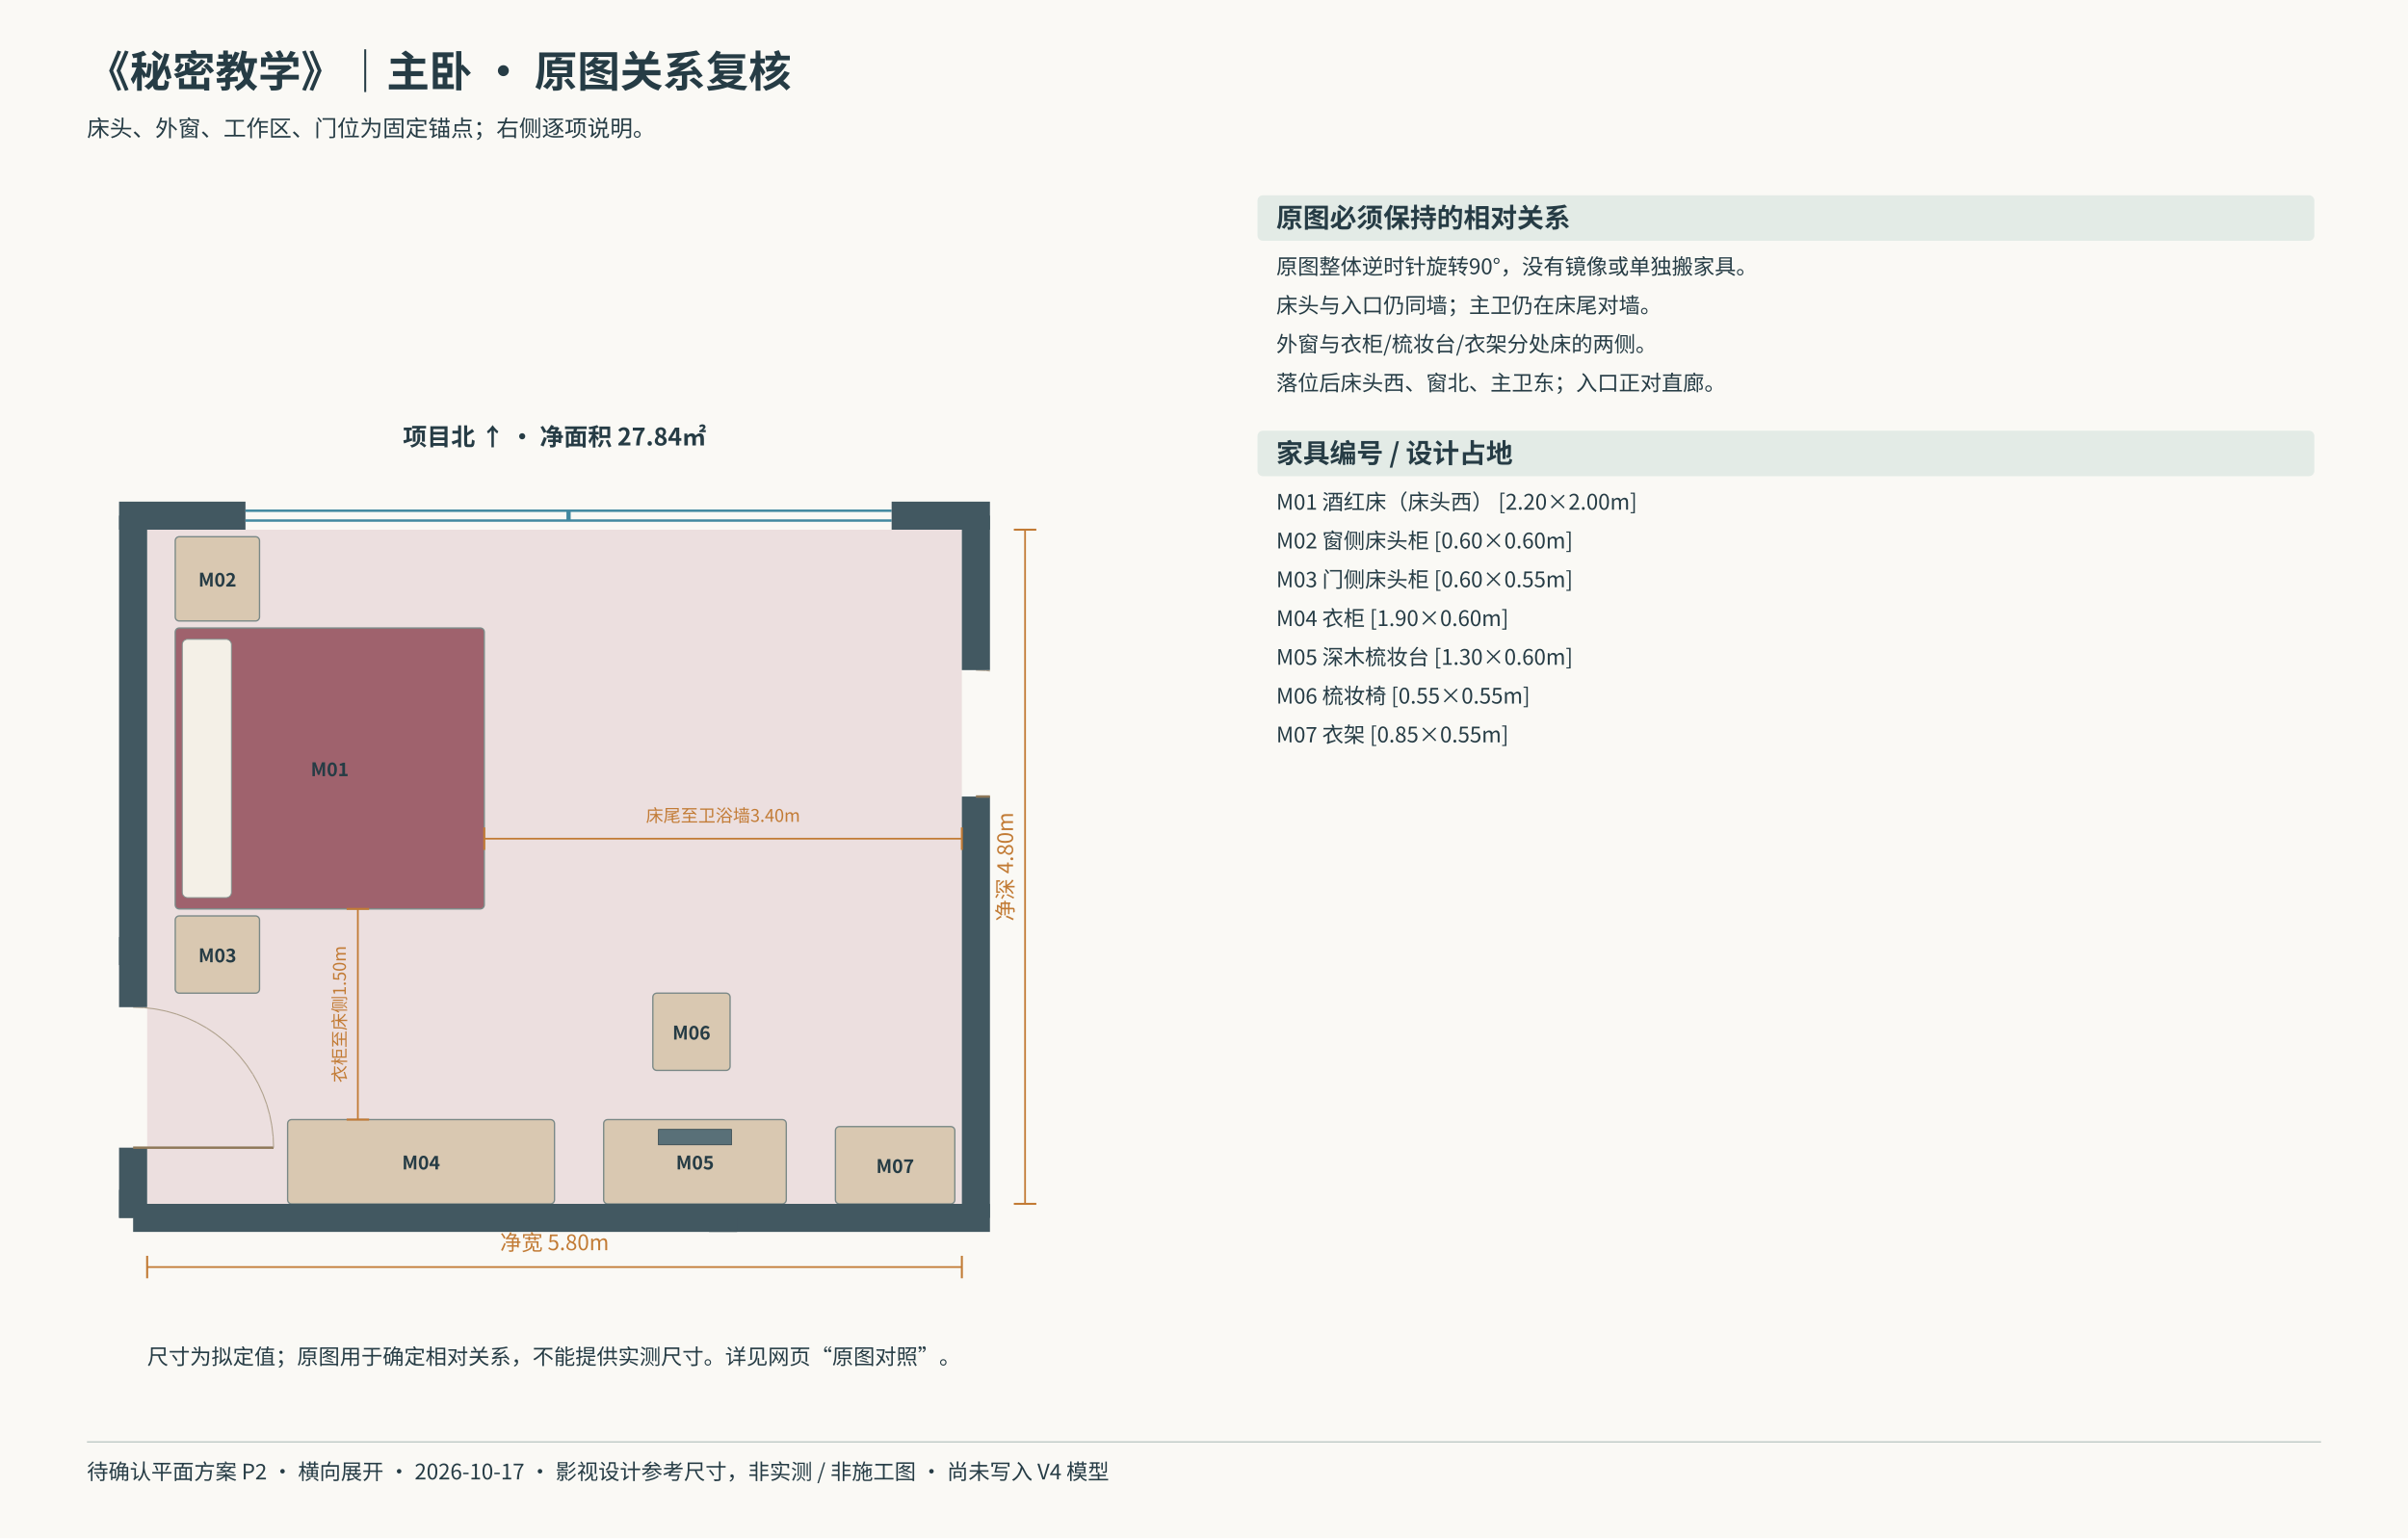
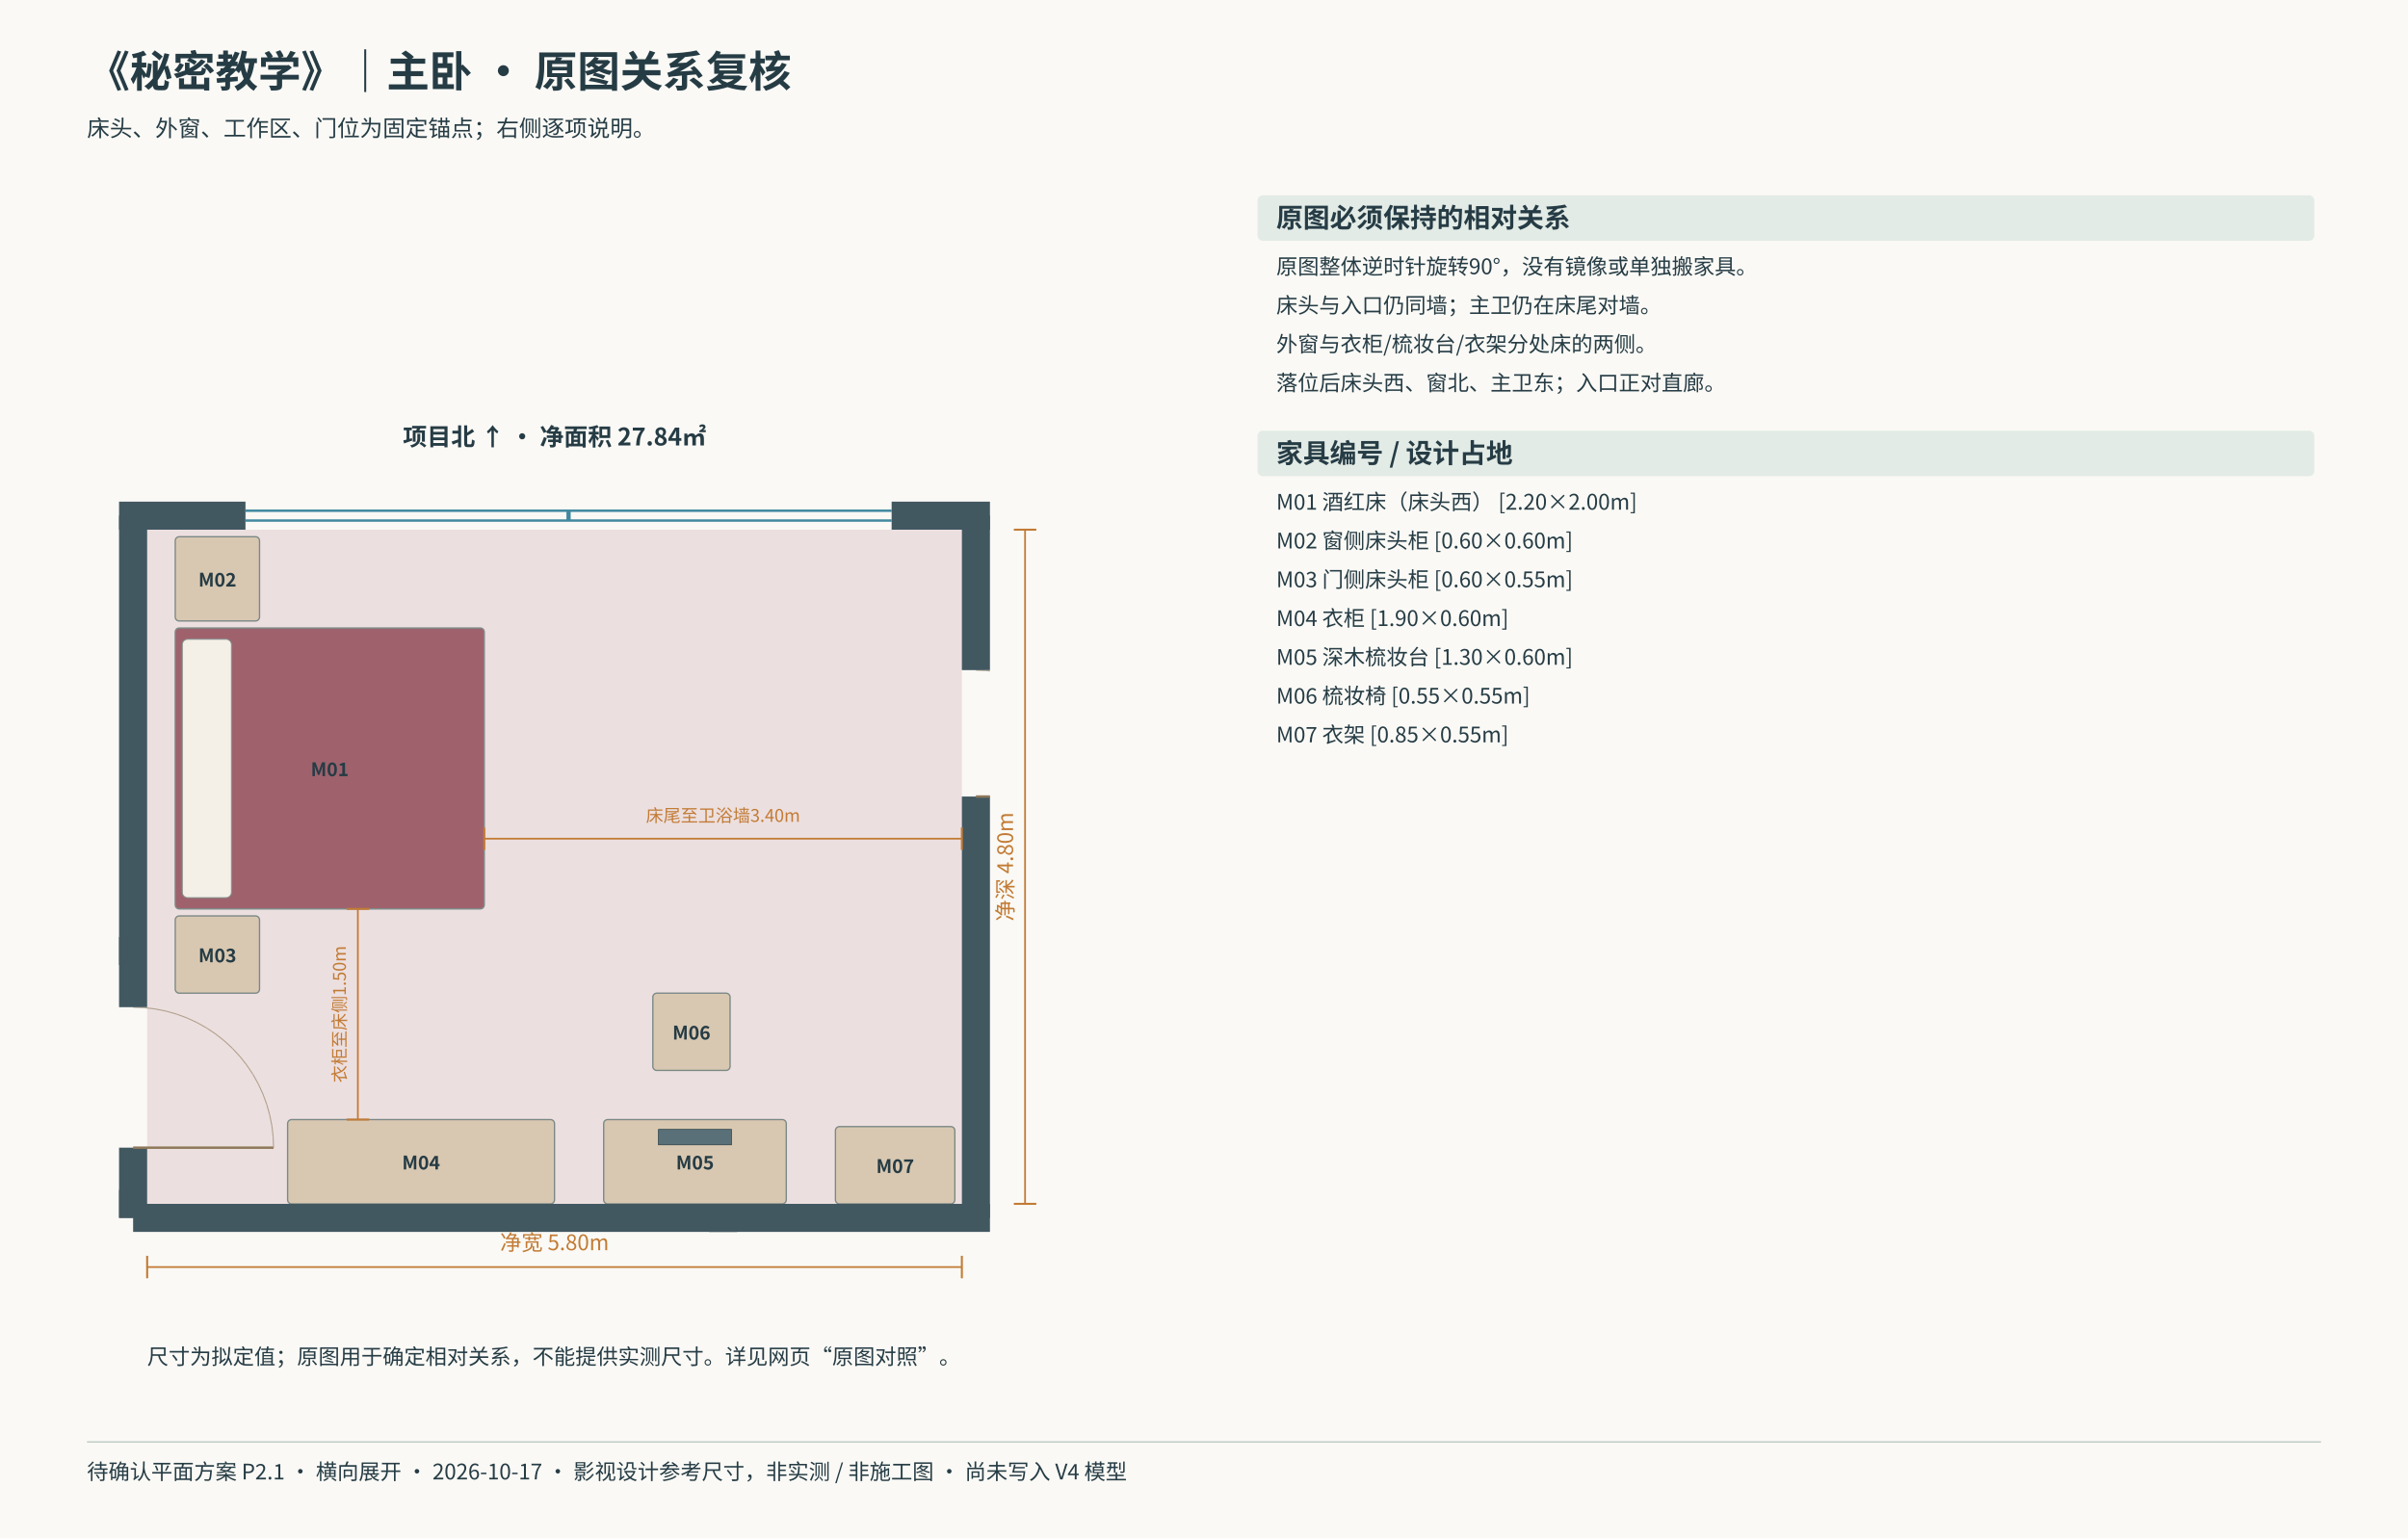
<svg xmlns="http://www.w3.org/2000/svg" width="1800" height="1150" viewBox="0 0 1800 1150">
  <defs>
    <marker id="arr" viewBox="0 0 10 10" refX="8" refY="5" markerWidth="7" markerHeight="7" orient="auto-start-reverse">
      <path d="M0 0L10 5L0 10" fill="#3b887a" />
    </marker>
  </defs>
  <style>text{font-family:"Microsoft YaHei","Noto Sans CJK SC",sans-serif;fill:#263c45} .small{font-size:15px} .num{font-family:Arial,sans-serif}</style>
  <rect width="1800" height="1150" fill="#faf9f5" />
  <text x="65.00" y="65.00" font-size="32" text-anchor="start" font-weight="700">《秘密教学》｜主卧 · 原图关系复核</text>
  <text x="65.00" y="102.00" font-size="17" text-anchor="start" font-weight="400">床头、外窗、工作区、门位为固定锚点；右侧逐项说明。</text>
-   <text x="65.00" y="1106.00" font-size="16" text-anchor="start" font-weight="400">待确认平面方案 P2 · 横向展开 · 2026-10-17 · 影视设计参考尺寸，非实测 / 非施工图 · 尚未写入 V4 模型</text>
+   <text x="65.00" y="1106.00" font-size="16" text-anchor="start" font-weight="400">待确认平面方案 P2.1 · 横向展开 · 2026-10-17 · 影视设计参考尺寸，非实测 / 非施工图 · 尚未写入 V4 模型</text>
  <path d="M65 1078H1735" stroke="#bec9c5" />
  <rect x="110.00" y="396.00" width="609.00" height="504.00" fill="#ecdfdf" stroke="none" stroke-width="1" rx="0" />
  <defs>
    <clipPath id="clip">
      <rect x="89.0" y="375" width="651" height="546" />
    </clipPath>
  </defs>
  <g clip-path="url(#clip)">
    <rect x="131.00" y="469.50" width="231.00" height="210.00" fill="#9f626d" stroke="#7b8987" stroke-width="1" rx="3" />
    <rect x="136.25" y="477.90" width="36.75" height="193.20" fill="#f4f0e7" stroke="#82908d" stroke-width="0.7" rx="4" />
    <text x="246.50" y="580.27" font-size="14" text-anchor="middle" font-weight="700">M01</text>
    <rect x="131.00" y="401.25" width="63.00" height="63.00" fill="#d9c8b1" stroke="#7b8987" stroke-width="1" rx="3" />
    <text x="162.50" y="438.52" font-size="14" text-anchor="middle" font-weight="700">M02</text>
    <rect x="131.00" y="684.75" width="63.00" height="57.75" fill="#d9c8b1" stroke="#7b8987" stroke-width="1" rx="3" />
    <text x="162.50" y="719.40" font-size="14" text-anchor="middle" font-weight="700">M03</text>
    <rect x="215.00" y="837.00" width="199.50" height="63.00" fill="#d9c8b1" stroke="#7b8987" stroke-width="1" rx="3" />
    <text x="314.75" y="874.27" font-size="14" text-anchor="middle" font-weight="700">M04</text>
    <rect x="451.25" y="837.00" width="136.50" height="63.00" fill="#d9c8b1" stroke="#7b8987" stroke-width="1" rx="3" />
    <rect x="492.20" y="844.35" width="54.60" height="11.55" fill="#597078" stroke="#263c45" stroke-width="0.5" rx="0" />
    <text x="519.50" y="874.27" font-size="14" text-anchor="middle" font-weight="700">M05</text>
    <rect x="488.00" y="742.50" width="57.75" height="57.75" fill="#d9c8b1" stroke="#7b8987" stroke-width="1" rx="3" />
    <text x="516.88" y="777.15" font-size="14" text-anchor="middle" font-weight="700">M06</text>
    <rect x="624.50" y="842.25" width="89.25" height="57.75" fill="#d9c8b1" stroke="#7b8987" stroke-width="1" rx="3" />
    <text x="669.12" y="876.90" font-size="14" text-anchor="middle" font-weight="700">M07</text>
    <path d="M-1349.50 385.50L-1202.50 385.50" fill="none" stroke="#425861" stroke-width="21.0" />
    <path d="M-1202.50 389.17L-992.50 389.17" fill="none" stroke="#4188a0" stroke-width="1.8" />
    <path d="M-1202.50 381.82L-992.50 381.82" fill="none" stroke="#4188a0" stroke-width="1.8" />
    <path d="M-1099.08 385.50L-1095.92 385.50" fill="none" stroke="#4188a0" stroke-width="7" />
    <path d="M-992.50 385.50L-772.00 385.50" fill="none" stroke="#425861" stroke-width="21.0" />
    <path d="M-772.00 389.17L-415.00 389.17" fill="none" stroke="#4188a0" stroke-width="1.8" />
    <path d="M-772.00 381.82L-415.00 381.82" fill="none" stroke="#4188a0" stroke-width="1.8" />
    <path d="M-595.07 385.50L-591.93 385.50" fill="none" stroke="#4188a0" stroke-width="7" />
    <path d="M-415.00 385.50L-247.00 385.50" fill="none" stroke="#425861" stroke-width="21.0" />
    <path d="M-247.00 389.17L-5.50 389.17" fill="none" stroke="#4188a0" stroke-width="1.8" />
    <path d="M-247.00 381.82L-5.50 381.82" fill="none" stroke="#4188a0" stroke-width="1.8" />
    <path d="M-127.83 385.50L-124.67 385.50" fill="none" stroke="#4188a0" stroke-width="7" />
    <path d="M-5.50 385.50L183.50 385.50" fill="none" stroke="#425861" stroke-width="21.0" />
    <path d="M183.50 389.17L666.50 389.17" fill="none" stroke="#4188a0" stroke-width="1.8" />
    <path d="M183.50 381.82L666.50 381.82" fill="none" stroke="#4188a0" stroke-width="1.8" />
    <path d="M423.42 385.50L426.58 385.50" fill="none" stroke="#4188a0" stroke-width="7" />
    <path d="M666.50 385.50L771.50 385.50" fill="none" stroke="#425861" stroke-width="21.0" />
    <path d="M771.50 389.17L897.50 389.17" fill="none" stroke="#4188a0" stroke-width="1.8" />
    <path d="M771.50 381.82L897.50 381.82" fill="none" stroke="#4188a0" stroke-width="1.8" />
    <path d="M832.92 385.50L836.07 385.50" fill="none" stroke="#4188a0" stroke-width="7" />
    <path d="M897.50 385.50L939.50 385.50" fill="none" stroke="#425861" stroke-width="21.0" />
    <path d="M99.50 910.50L99.50 858.00" fill="none" stroke="#425861" stroke-width="21.0" />
    <path d="M99.50 858.00L204.50 858.00" fill="none" stroke="#8e7859" stroke-width="1.8" />
    <path d="M99.50 753.00L107.74 753.32" fill="none" stroke="#b0a28e" stroke-width="0.8" />
    <path d="M107.74 753.32L115.93 754.29" fill="none" stroke="#b0a28e" stroke-width="0.8" />
    <path d="M115.93 754.29L124.01 755.90" fill="none" stroke="#b0a28e" stroke-width="0.8" />
    <path d="M124.01 755.90L131.95 758.14" fill="none" stroke="#b0a28e" stroke-width="0.8" />
    <path d="M131.95 758.14L139.68 760.99" fill="none" stroke="#b0a28e" stroke-width="0.8" />
    <path d="M139.68 760.99L147.17 764.44" fill="none" stroke="#b0a28e" stroke-width="0.8" />
    <path d="M147.17 764.44L154.36 768.47" fill="none" stroke="#b0a28e" stroke-width="0.8" />
    <path d="M154.36 768.47L161.22 773.05" fill="none" stroke="#b0a28e" stroke-width="0.8" />
    <path d="M161.22 773.05L167.69 778.16" fill="none" stroke="#b0a28e" stroke-width="0.8" />
    <path d="M167.69 778.16L173.75 783.75" fill="none" stroke="#b0a28e" stroke-width="0.8" />
    <path d="M173.75 783.75L179.34 789.81" fill="none" stroke="#b0a28e" stroke-width="0.8" />
    <path d="M179.34 789.81L184.45 796.28" fill="none" stroke="#b0a28e" stroke-width="0.8" />
    <path d="M184.45 796.28L189.03 803.14" fill="none" stroke="#b0a28e" stroke-width="0.8" />
    <path d="M189.03 803.14L193.06 810.33" fill="none" stroke="#b0a28e" stroke-width="0.8" />
    <path d="M193.06 810.33L196.51 817.82" fill="none" stroke="#b0a28e" stroke-width="0.8" />
    <path d="M196.51 817.82L199.36 825.55" fill="none" stroke="#b0a28e" stroke-width="0.8" />
    <path d="M199.36 825.55L201.60 833.49" fill="none" stroke="#b0a28e" stroke-width="0.8" />
    <path d="M201.60 833.49L203.21 841.57" fill="none" stroke="#b0a28e" stroke-width="0.8" />
    <path d="M203.21 841.57L204.18 849.76" fill="none" stroke="#b0a28e" stroke-width="0.8" />
    <path d="M204.18 849.76L204.50 858.00" fill="none" stroke="#b0a28e" stroke-width="0.8" />
    <path d="M99.50 753.00L99.50 385.50" fill="none" stroke="#425861" stroke-width="21.0" />
    <path d="M99.50 910.50L939.50 910.50" fill="none" stroke="#425861" stroke-width="21.0" />
    <path d="M729.50 910.50L729.50 595.50" fill="none" stroke="#425861" stroke-width="21.0" />
    <path d="M729.50 595.50L824.00 595.50" fill="none" stroke="#8e7859" stroke-width="1.8" />
    <path d="M729.50 501.00L736.91 501.29" fill="none" stroke="#b0a28e" stroke-width="0.8" />
    <path d="M736.91 501.29L744.28 502.16" fill="none" stroke="#b0a28e" stroke-width="0.8" />
    <path d="M744.28 502.16L751.56 503.61" fill="none" stroke="#b0a28e" stroke-width="0.8" />
    <path d="M751.56 503.61L758.70 505.63" fill="none" stroke="#b0a28e" stroke-width="0.8" />
    <path d="M758.70 505.63L765.66 508.19" fill="none" stroke="#b0a28e" stroke-width="0.8" />
    <path d="M765.66 508.19L772.40 511.30" fill="none" stroke="#b0a28e" stroke-width="0.8" />
    <path d="M772.40 511.30L778.88 514.93" fill="none" stroke="#b0a28e" stroke-width="0.8" />
    <path d="M778.88 514.93L785.05 519.05" fill="none" stroke="#b0a28e" stroke-width="0.8" />
    <path d="M785.05 519.05L790.87 523.64" fill="none" stroke="#b0a28e" stroke-width="0.8" />
    <path d="M790.87 523.64L796.32 528.68" fill="none" stroke="#b0a28e" stroke-width="0.8" />
    <path d="M796.32 528.68L801.36 534.13" fill="none" stroke="#b0a28e" stroke-width="0.8" />
    <path d="M801.36 534.13L805.95 539.95" fill="none" stroke="#b0a28e" stroke-width="0.8" />
    <path d="M805.95 539.95L810.07 546.12" fill="none" stroke="#b0a28e" stroke-width="0.8" />
    <path d="M810.07 546.12L813.70 552.60" fill="none" stroke="#b0a28e" stroke-width="0.8" />
    <path d="M813.70 552.60L816.81 559.34" fill="none" stroke="#b0a28e" stroke-width="0.8" />
    <path d="M816.81 559.34L819.37 566.30" fill="none" stroke="#b0a28e" stroke-width="0.8" />
    <path d="M819.37 566.30L821.39 573.44" fill="none" stroke="#b0a28e" stroke-width="0.8" />
    <path d="M821.39 573.44L822.84 580.72" fill="none" stroke="#b0a28e" stroke-width="0.8" />
    <path d="M822.84 580.72L823.71 588.09" fill="none" stroke="#b0a28e" stroke-width="0.8" />
    <path d="M823.71 588.09L824.00 595.50" fill="none" stroke="#b0a28e" stroke-width="0.8" />
    <path d="M729.50 501.00L729.50 385.50" fill="none" stroke="#425861" stroke-width="21.0" />
    <path d="M-320.50 711.00L-257.50 711.00" fill="none" stroke="#425861" stroke-width="21.0" />
    <path d="M-257.50 711.00L-257.50 616.50" fill="none" stroke="#8e7859" stroke-width="1.8" />
    <path d="M-163.00 711.00L-163.29 703.59" fill="none" stroke="#b0a28e" stroke-width="0.8" />
    <path d="M-163.29 703.59L-164.16 696.22" fill="none" stroke="#b0a28e" stroke-width="0.8" />
    <path d="M-164.16 696.22L-165.61 688.94" fill="none" stroke="#b0a28e" stroke-width="0.8" />
    <path d="M-165.61 688.94L-167.63 681.80" fill="none" stroke="#b0a28e" stroke-width="0.8" />
    <path d="M-167.63 681.80L-170.19 674.84" fill="none" stroke="#b0a28e" stroke-width="0.8" />
    <path d="M-170.19 674.84L-173.30 668.10" fill="none" stroke="#b0a28e" stroke-width="0.8" />
    <path d="M-173.30 668.10L-176.93 661.62" fill="none" stroke="#b0a28e" stroke-width="0.8" />
    <path d="M-176.93 661.62L-181.05 655.45" fill="none" stroke="#b0a28e" stroke-width="0.8" />
    <path d="M-181.05 655.45L-185.64 649.63" fill="none" stroke="#b0a28e" stroke-width="0.8" />
    <path d="M-185.64 649.63L-190.68 644.18" fill="none" stroke="#b0a28e" stroke-width="0.8" />
    <path d="M-190.68 644.18L-196.13 639.14" fill="none" stroke="#b0a28e" stroke-width="0.8" />
    <path d="M-196.13 639.14L-201.95 634.55" fill="none" stroke="#b0a28e" stroke-width="0.8" />
    <path d="M-201.95 634.55L-208.12 630.43" fill="none" stroke="#b0a28e" stroke-width="0.8" />
    <path d="M-208.12 630.43L-214.60 626.80" fill="none" stroke="#b0a28e" stroke-width="0.8" />
    <path d="M-214.60 626.80L-221.34 623.69" fill="none" stroke="#b0a28e" stroke-width="0.8" />
    <path d="M-221.34 623.69L-228.30 621.13" fill="none" stroke="#b0a28e" stroke-width="0.8" />
    <path d="M-228.30 621.13L-235.44 619.11" fill="none" stroke="#b0a28e" stroke-width="0.8" />
    <path d="M-235.44 619.11L-242.72 617.66" fill="none" stroke="#b0a28e" stroke-width="0.8" />
    <path d="M-242.72 617.66L-250.09 616.79" fill="none" stroke="#b0a28e" stroke-width="0.8" />
    <path d="M-250.09 616.79L-257.50 616.50" fill="none" stroke="#b0a28e" stroke-width="0.8" />
    <path d="M-163.00 711.00L99.50 711.00" fill="none" stroke="#425861" stroke-width="21.0" />
    <path d="M-310.00 900.00L99.50 900.00" fill="none" stroke="#425861" stroke-width="21.0" />
    <path d="M540.50 1456.50L540.50 1414.50" fill="none" stroke="#425861" stroke-width="21.0" />
    <path d="M540.50 1414.50L635.00 1414.50" fill="none" stroke="#8e7859" stroke-width="1.8" />
    <path d="M540.50 1320.00L547.91 1320.29" fill="none" stroke="#b0a28e" stroke-width="0.8" />
    <path d="M547.91 1320.29L555.28 1321.16" fill="none" stroke="#b0a28e" stroke-width="0.8" />
    <path d="M555.28 1321.16L562.56 1322.61" fill="none" stroke="#b0a28e" stroke-width="0.8" />
    <path d="M562.56 1322.61L569.70 1324.63" fill="none" stroke="#b0a28e" stroke-width="0.8" />
    <path d="M569.70 1324.63L576.66 1327.19" fill="none" stroke="#b0a28e" stroke-width="0.8" />
    <path d="M576.66 1327.19L583.40 1330.30" fill="none" stroke="#b0a28e" stroke-width="0.8" />
    <path d="M583.40 1330.30L589.88 1333.93" fill="none" stroke="#b0a28e" stroke-width="0.8" />
    <path d="M589.88 1333.93L596.05 1338.05" fill="none" stroke="#b0a28e" stroke-width="0.8" />
    <path d="M596.05 1338.05L601.87 1342.64" fill="none" stroke="#b0a28e" stroke-width="0.8" />
    <path d="M601.87 1342.64L607.32 1347.68" fill="none" stroke="#b0a28e" stroke-width="0.8" />
    <path d="M607.32 1347.68L612.36 1353.13" fill="none" stroke="#b0a28e" stroke-width="0.8" />
    <path d="M612.36 1353.13L616.95 1358.95" fill="none" stroke="#b0a28e" stroke-width="0.8" />
    <path d="M616.95 1358.95L621.07 1365.12" fill="none" stroke="#b0a28e" stroke-width="0.8" />
    <path d="M621.07 1365.12L624.70 1371.60" fill="none" stroke="#b0a28e" stroke-width="0.8" />
    <path d="M624.70 1371.60L627.81 1378.34" fill="none" stroke="#b0a28e" stroke-width="0.8" />
    <path d="M627.81 1378.34L630.37 1385.30" fill="none" stroke="#b0a28e" stroke-width="0.8" />
    <path d="M630.37 1385.30L632.39 1392.44" fill="none" stroke="#b0a28e" stroke-width="0.8" />
    <path d="M632.39 1392.44L633.84 1399.72" fill="none" stroke="#b0a28e" stroke-width="0.8" />
    <path d="M633.84 1399.72L634.71 1407.09" fill="none" stroke="#b0a28e" stroke-width="0.8" />
    <path d="M634.71 1407.09L635.00 1414.50" fill="none" stroke="#b0a28e" stroke-width="0.8" />
    <path d="M540.50 1320.00L540.50 1110.00" fill="none" stroke="#425861" stroke-width="21.0" />
    <path d="M540.50 1110.00L635.00 1110.00" fill="none" stroke="#8e7859" stroke-width="1.8" />
    <path d="M540.50 1015.50L547.91 1015.79" fill="none" stroke="#b0a28e" stroke-width="0.8" />
    <path d="M547.91 1015.79L555.28 1016.66" fill="none" stroke="#b0a28e" stroke-width="0.8" />
    <path d="M555.28 1016.66L562.56 1018.11" fill="none" stroke="#b0a28e" stroke-width="0.8" />
    <path d="M562.56 1018.11L569.70 1020.13" fill="none" stroke="#b0a28e" stroke-width="0.8" />
    <path d="M569.70 1020.13L576.66 1022.69" fill="none" stroke="#b0a28e" stroke-width="0.8" />
    <path d="M576.66 1022.69L583.40 1025.80" fill="none" stroke="#b0a28e" stroke-width="0.8" />
    <path d="M583.40 1025.80L589.88 1029.43" fill="none" stroke="#b0a28e" stroke-width="0.8" />
    <path d="M589.88 1029.43L596.05 1033.55" fill="none" stroke="#b0a28e" stroke-width="0.8" />
    <path d="M596.05 1033.55L601.87 1038.14" fill="none" stroke="#b0a28e" stroke-width="0.8" />
    <path d="M601.87 1038.14L607.32 1043.18" fill="none" stroke="#b0a28e" stroke-width="0.8" />
    <path d="M607.32 1043.18L612.36 1048.63" fill="none" stroke="#b0a28e" stroke-width="0.8" />
    <path d="M612.36 1048.63L616.95 1054.45" fill="none" stroke="#b0a28e" stroke-width="0.8" />
    <path d="M616.95 1054.45L621.07 1060.62" fill="none" stroke="#b0a28e" stroke-width="0.8" />
    <path d="M621.07 1060.62L624.70 1067.10" fill="none" stroke="#b0a28e" stroke-width="0.8" />
    <path d="M624.70 1067.10L627.81 1073.84" fill="none" stroke="#b0a28e" stroke-width="0.8" />
    <path d="M627.81 1073.84L630.37 1080.80" fill="none" stroke="#b0a28e" stroke-width="0.8" />
    <path d="M630.37 1080.80L632.39 1087.94" fill="none" stroke="#b0a28e" stroke-width="0.8" />
    <path d="M632.39 1087.94L633.84 1095.22" fill="none" stroke="#b0a28e" stroke-width="0.8" />
    <path d="M633.84 1095.22L634.71 1102.59" fill="none" stroke="#b0a28e" stroke-width="0.8" />
    <path d="M634.71 1102.59L635.00 1110.00" fill="none" stroke="#b0a28e" stroke-width="0.8" />
    <path d="M540.50 1015.50L540.50 910.50" fill="none" stroke="#425861" stroke-width="21.0" />
  </g>
  <path d="M267.50 837.00L267.50 679.50" fill="none" stroke="#c27b35" stroke-width="1.3" />
  <path d="M275.90 837.00L259.10 837.00" fill="none" stroke="#c27b35" stroke-width="1.5" />
  <path d="M275.90 679.50L259.10 679.50" fill="none" stroke="#c27b35" stroke-width="1.5" />
  <text x="258.50" y="758.25" font-size="13" text-anchor="middle" transform="rotate(-90 258.50 758.25)" style="fill:#c27b35">衣柜至床侧1.50m</text>
  <path d="M362.00 627.00L719.00 627.00" fill="none" stroke="#c27b35" stroke-width="1.3" />
  <path d="M362.00 635.40L362.00 618.60" fill="none" stroke="#c27b35" stroke-width="1.5" />
  <path d="M719.00 635.40L719.00 618.60" fill="none" stroke="#c27b35" stroke-width="1.5" />
  <text x="540.50" y="614.40" font-size="13" text-anchor="middle" font-weight="400" style="fill:#c27b35">床尾至卫浴墙3.40m</text>
  <path d="M110.00 947.25L719.00 947.25" fill="none" stroke="#c27b35" stroke-width="1.3" />
  <path d="M110.00 955.65L110.00 938.85" fill="none" stroke="#c27b35" stroke-width="1.5" />
  <path d="M719.00 955.65L719.00 938.85" fill="none" stroke="#c27b35" stroke-width="1.5" />
  <text x="414.50" y="934.65" font-size="16" text-anchor="middle" font-weight="400" style="fill:#c27b35">净宽 5.80m</text>
  <path d="M766.25 900.00L766.25 396.00" fill="none" stroke="#c27b35" stroke-width="1.3" />
  <path d="M774.65 900.00L757.85 900.00" fill="none" stroke="#c27b35" stroke-width="1.5" />
  <path d="M774.65 396.00L757.85 396.00" fill="none" stroke="#c27b35" stroke-width="1.5" />
  <text x="757.25" y="648.00" font-size="16" text-anchor="middle" transform="rotate(-90 757.25 648.00)" style="fill:#c27b35">净深 4.80m</text>
  <text x="414.50" y="333.00" font-size="18" text-anchor="middle" font-weight="700">项目北 ↑ · 净面积 27.84㎡</text>
  <rect x="940" y="146" width="790" height="34" fill="#e3ebe6" rx="4" />
  <text x="954.00" y="170.00" font-size="20" text-anchor="start" font-weight="700">原图必须保持的相对关系</text>
  <text x="954.00" y="205.00" font-size="16" text-anchor="start" font-weight="400">原图整体逆时针旋转90°，没有镜像或单独搬家具。</text>
  <text x="954.00" y="234.00" font-size="16" text-anchor="start" font-weight="400">床头与入口仍同墙；主卫仍在床尾对墙。</text>
  <text x="954.00" y="263.00" font-size="16" text-anchor="start" font-weight="400">外窗与衣柜/梳妆台/衣架分处床的两侧。</text>
  <text x="954.00" y="292.00" font-size="16" text-anchor="start" font-weight="400">落位后床头西、窗北、主卫东；入口正对直廊。</text>
  <rect x="940" y="322" width="790" height="34" fill="#e3ebe6" rx="4" />
  <text x="954.00" y="346.00" font-size="20" text-anchor="start" font-weight="700">家具编号 / 设计占地</text>
  <text x="954.00" y="381.00" font-size="16" text-anchor="start" font-weight="400">M01  酒红床（床头西）  [2.20×2.00m]</text>
  <text x="954.00" y="410.00" font-size="16" text-anchor="start" font-weight="400">M02  窗侧床头柜  [0.60×0.60m]</text>
  <text x="954.00" y="439.00" font-size="16" text-anchor="start" font-weight="400">M03  门侧床头柜  [0.60×0.55m]</text>
  <text x="954.00" y="468.00" font-size="16" text-anchor="start" font-weight="400">M04  衣柜  [1.90×0.60m]</text>
  <text x="954.00" y="497.00" font-size="16" text-anchor="start" font-weight="400">M05  深木梳妆台  [1.30×0.60m]</text>
  <text x="954.00" y="526.00" font-size="16" text-anchor="start" font-weight="400">M06  梳妆椅  [0.55×0.55m]</text>
  <text x="954.00" y="555.00" font-size="16" text-anchor="start" font-weight="400">M07  衣架  [0.85×0.55m]</text>
  <text x="110.00" y="1020.00" font-size="16" text-anchor="start" font-weight="400">尺寸为拟定值；原图用于确定相对关系，不能提供实测尺寸。详见网页“原图对照”。</text>
</svg>
